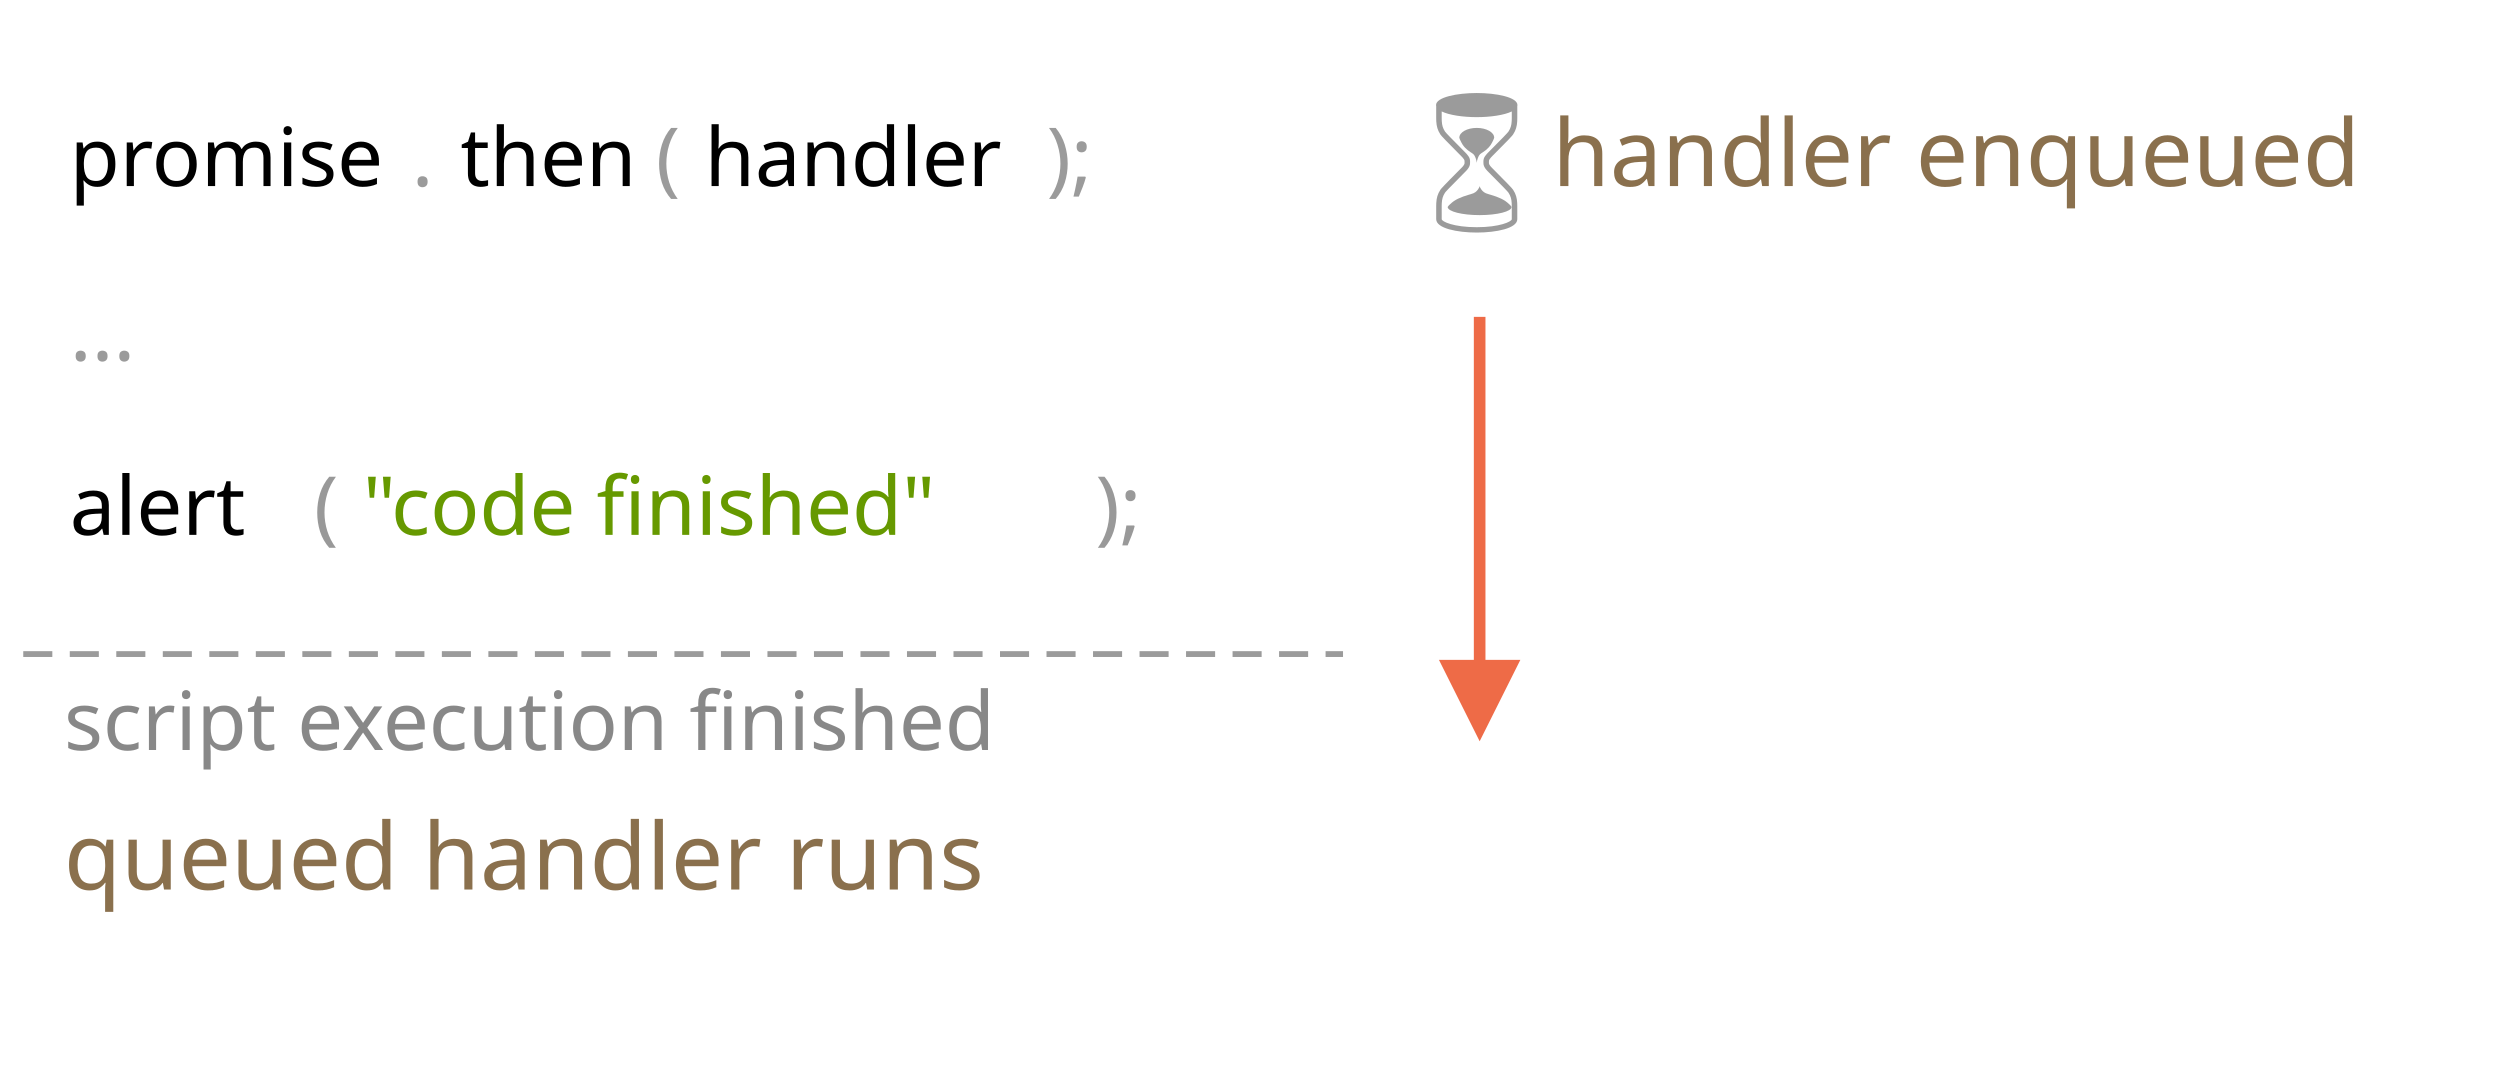
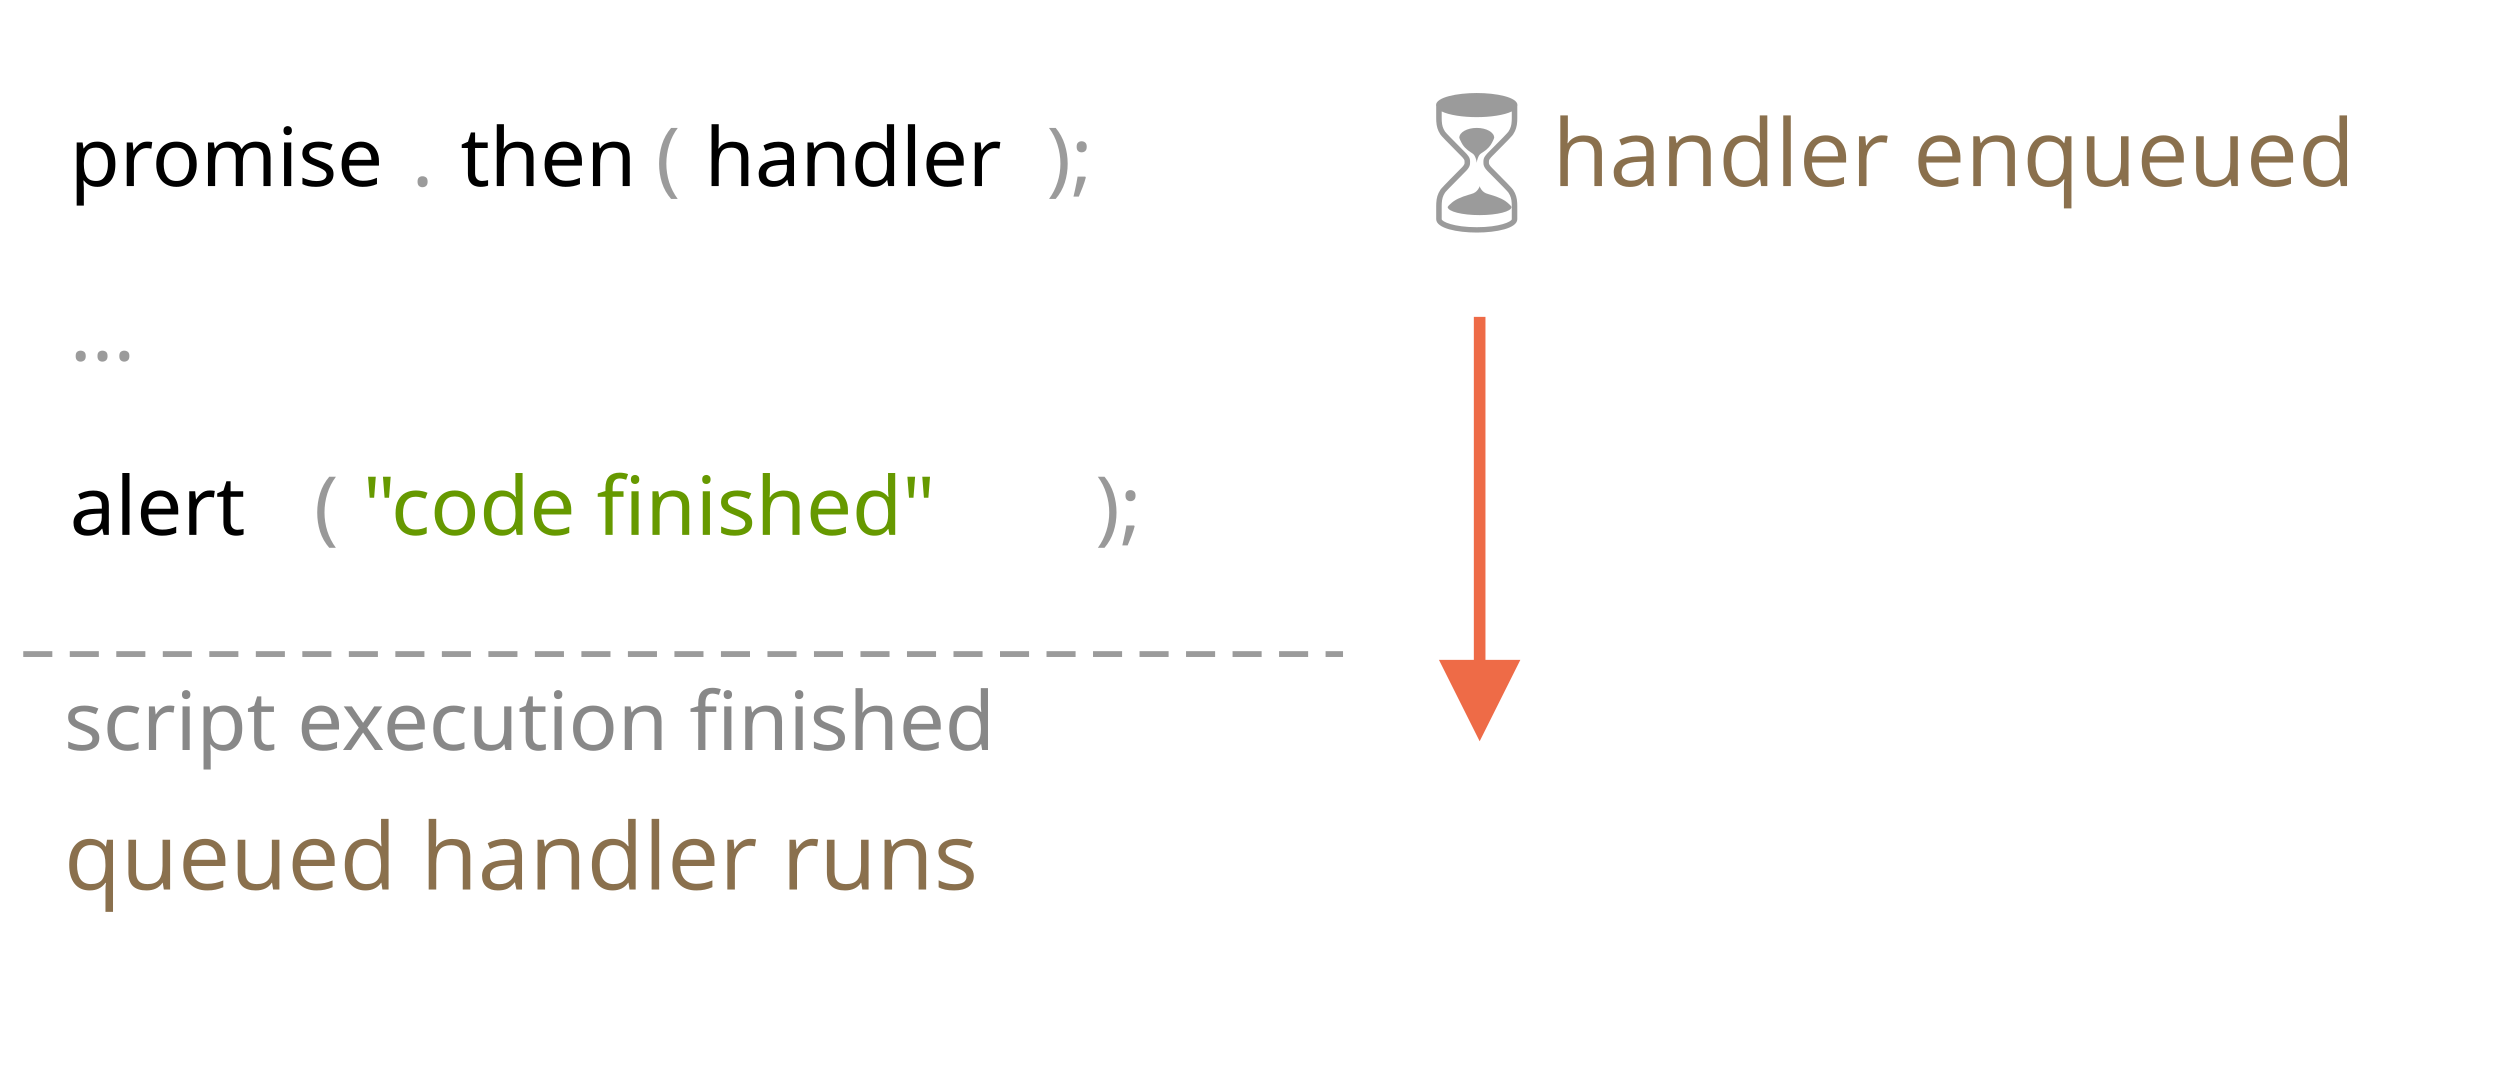
<svg xmlns="http://www.w3.org/2000/svg" width="430px" height="185px" viewBox="0 0 430 185" version="1.1">
  <g id="promise" stroke="none" stroke-width="1" fill="none" fill-rule="evenodd">
    <g id="promiseQueue.svg">
      <text id="promise.then(handler" font-family="PTMono-Regular, PT Mono" font-size="14" font-weight="normal">
        <tspan x="12" y="32" fill="#000000">promise</tspan>
        <tspan x="70.8" y="32" fill="#9B9B9B">.</tspan>
        <tspan x="79.2" y="32" fill="#000000">then</tspan>
        <tspan x="112.8" y="32" fill="#9B9B9B">(</tspan>
        <tspan x="121.2" y="32" fill="#000000">handler</tspan>
        <tspan x="180" y="32" fill="#9B9B9B">);</tspan>
        <tspan x="196.8" y="32" fill="#000000" />
        <tspan x="12" y="47" fill="#000000" />
        <tspan x="12" y="62" fill="#9B9B9B">...</tspan>
        <tspan x="37.2" y="62" fill="#000000" />
        <tspan x="12" y="77" fill="#000000" />
        <tspan x="12" y="92" fill="#000000">alert</tspan>
        <tspan x="54" y="92" fill="#999999">(</tspan>
        <tspan x="62.4" y="92" fill="#669900">"code finished"</tspan>
        <tspan x="188.4" y="92" fill="#999999">);</tspan>
      </text>
      <path d="M4.5,112.5 L230.5,112.5" id="Line-2" stroke="#9B9B9B" stroke-linecap="square" stroke-dasharray="4,4" />
-       <text id="handler-enqueued" font-family="PTSans-Regular, PT Sans" font-size="16" font-weight="normal" fill="#8A704D">
+       <text id="handler-enqueued" font-family="OpenSans-Regular, Open Sans" font-size="16" font-weight="normal" fill="#8A704D">
        <tspan x="267" y="32">handler enqueued</tspan>
      </text>
-       <text id="queued-handler-runs" font-family="PTSans-Regular, PT Sans" font-size="16" font-weight="normal" fill="#8A704D">
+       <text id="queued-handler-runs" font-family="OpenSans-Regular, Open Sans" font-size="16" font-weight="normal" fill="#8A704D">
        <tspan x="11" y="153">queued handler runs</tspan>
      </text>
      <g id="noun_88566_cc-copy" transform="translate(247, 16)" fill="#9B9B9B">
        <path d="M13.974,19.455 C13.973,19.113 13.963,18.707 13.897,18.286 C13.837,17.908 13.725,17.54 13.564,17.193 C13.479,17.009 13.373,16.821 13.248,16.633 C13.074,16.37 12.197,15.457 10.121,13.375 C9.933,13.187 9.799,13.052 9.749,13.001 L9.593,12.842 C9.559,12.806 9.524,12.77 9.49,12.733 C9.457,12.698 9.425,12.662 9.394,12.625 C9.374,12.602 9.355,12.579 9.337,12.556 C9.263,12.464 9.215,12.394 9.18,12.329 C9.134,12.242 9.11,12.18 9.102,12.128 C9.091,12.054 9.093,11.962 9.094,11.866 L9.095,11.835 C9.096,11.729 9.099,11.636 9.117,11.565 C9.131,11.512 9.163,11.453 9.215,11.379 C9.285,11.282 9.36,11.18 9.44,11.091 C9.516,11.006 9.598,10.923 9.684,10.835 L9.749,10.768 C9.799,10.717 9.932,10.584 10.119,10.396 C12.197,8.313 13.074,7.399 13.248,7.136 C13.372,6.948 13.479,6.76 13.564,6.577 C13.725,6.23 13.837,5.862 13.897,5.483 C13.963,5.063 13.973,4.656 13.974,4.314 C13.975,3.756 13.974,2.879 13.974,2.261 C13.989,2.2 14,2.138 14,2.075 C14,0.727 10.393,0 7,0 C3.607,0 8.8817842e-16,0.727 8.8817842e-16,2.075 C8.8817842e-16,2.137 0.01,2.197 0.025,2.257 C0.025,2.876 0.024,3.755 0.025,4.314 C0.026,4.636 0.035,5.059 0.102,5.483 C0.162,5.862 0.274,6.23 0.435,6.577 C0.521,6.761 0.627,6.949 0.751,7.136 C0.925,7.399 1.802,8.313 3.88,10.396 C4.067,10.584 4.201,10.717 4.25,10.769 L4.312,10.832 C4.4,10.921 4.482,11.005 4.559,11.091 C4.639,11.18 4.714,11.282 4.784,11.379 C4.837,11.453 4.868,11.512 4.882,11.565 C4.9,11.636 4.903,11.725 4.905,11.835 L4.905,11.864 C4.907,11.961 4.908,12.053 4.897,12.128 C4.889,12.18 4.865,12.242 4.819,12.328 C4.784,12.394 4.736,12.464 4.662,12.556 C4.644,12.579 4.625,12.603 4.605,12.625 C4.574,12.662 4.542,12.698 4.509,12.733 C4.475,12.77 4.44,12.806 4.406,12.841 C4.398,12.849 4.362,12.886 4.302,12.945 C1.014,16.236 0.816,16.535 0.751,16.633 C0.627,16.821 0.521,17.009 0.435,17.193 C0.274,17.539 0.162,17.907 0.102,18.286 C0.035,18.71 0.026,19.134 0.025,19.455 C0.024,20.072 0.025,21.079 0.025,21.695 C0.025,23.279 3.641,24 7,24 C10.359,24 13.975,23.279 13.975,21.695 L13.974,21.389 C13.974,20.781 13.975,19.978 13.974,19.455 L13.974,19.455 Z M13.025,21.694 L13.025,21.711 C12.974,22.133 10.925,23.078 7,23.078 C3.024,23.078 0.974,22.108 0.974,21.694 C0.973,21.079 0.972,20.073 0.973,19.457 C0.974,19.15 0.982,18.787 1.039,18.426 C1.086,18.13 1.173,17.843 1.299,17.573 C1.365,17.43 1.449,17.282 1.548,17.133 C1.603,17.052 2.014,16.557 4.982,13.588 C5.05,13.52 5.09,13.48 5.095,13.475 C5.135,13.434 5.175,13.392 5.213,13.35 C5.255,13.305 5.296,13.26 5.336,13.213 C5.362,13.183 5.387,13.152 5.411,13.121 C5.48,13.036 5.58,12.905 5.661,12.753 C5.726,12.63 5.805,12.462 5.835,12.259 C5.857,12.113 5.855,11.974 5.853,11.851 L5.852,11.822 C5.85,11.662 5.844,11.505 5.8,11.337 C5.758,11.175 5.679,11.017 5.561,10.852 C5.477,10.734 5.383,10.607 5.274,10.485 C5.183,10.383 5.089,10.288 4.998,10.195 L4.938,10.134 C4.887,10.082 4.751,9.945 4.56,9.754 C2.695,7.884 1.682,6.836 1.548,6.637 C1.449,6.488 1.365,6.339 1.299,6.197 C1.173,5.926 1.086,5.639 1.039,5.343 C0.982,4.982 0.974,4.619 0.973,4.312 C0.973,3.998 0.972,3.582 0.973,3.168 C2.274,3.811 4.686,4.149 7,4.149 C9.313,4.149 11.725,3.811 13.026,3.169 C13.026,3.582 13.026,3.998 13.026,4.312 C13.025,4.62 13.017,4.983 12.96,5.343 C12.913,5.639 12.826,5.926 12.7,6.197 C12.634,6.339 12.55,6.487 12.451,6.637 C12.317,6.836 11.304,7.884 9.439,9.754 C9.248,9.945 9.111,10.082 9.061,10.134 L8.997,10.198 C8.908,10.29 8.815,10.384 8.724,10.485 C8.615,10.608 8.522,10.734 8.437,10.852 C8.319,11.017 8.241,11.175 8.198,11.337 C8.154,11.506 8.148,11.663 8.146,11.823 L8.146,11.852 C8.144,11.974 8.142,12.113 8.163,12.259 C8.193,12.462 8.272,12.63 8.338,12.753 C8.419,12.905 8.519,13.036 8.587,13.122 C8.612,13.153 8.637,13.183 8.663,13.213 C8.702,13.26 8.743,13.305 8.785,13.35 C8.824,13.392 8.864,13.434 8.903,13.474 L9.06,13.635 C9.111,13.687 9.248,13.825 9.44,14.017 C11.304,15.886 12.317,16.934 12.451,17.132 C12.55,17.282 12.634,17.43 12.7,17.572 C12.826,17.843 12.913,18.13 12.96,18.426 C13.017,18.786 13.025,19.149 13.025,19.457 C13.027,20.073 13.026,21.079 13.025,21.694 L13.025,21.694 Z" id="Shape" />
        <path d="M12.715,19.253 C12.671,19.21 12.627,19.168 12.582,19.126 C12.376,18.934 12.163,18.747 11.926,18.584 C11.692,18.422 11.439,18.283 11.177,18.159 C10.904,18.03 10.622,17.916 10.338,17.809 C10.051,17.702 9.758,17.609 9.461,17.523 C9.316,17.481 9.171,17.439 9.026,17.395 C8.872,17.347 8.716,17.304 8.569,17.24 C8.453,17.19 8.343,17.128 8.244,17.055 C8.067,16.928 7.919,16.775 7.797,16.605 C7.666,16.423 7.541,16.214 7.5,16 C7.459,16.214 7.334,16.423 7.203,16.605 C7.081,16.775 6.932,16.928 6.756,17.055 C6.656,17.128 6.546,17.19 6.43,17.24 C6.284,17.304 6.127,17.347 5.974,17.395 C5.829,17.439 5.684,17.481 5.538,17.523 C5.242,17.609 4.949,17.702 4.662,17.809 C4.377,17.916 4.096,18.03 3.823,18.159 C3.561,18.283 3.308,18.422 3.073,18.584 C2.837,18.747 2.624,18.934 2.418,19.126 C2.373,19.168 2.329,19.21 2.285,19.253 C2.235,19.303 2.187,19.354 2.14,19.405 C2.085,19.465 2.035,19.529 2,19.599 C2,20.373 4.461,21 7.497,21 C10.532,21 12.993,20.373 12.993,19.599 L13,19.599 C12.965,19.529 12.915,19.465 12.86,19.405 C12.813,19.354 12.764,19.303 12.715,19.253 L12.715,19.253 Z" id="Shape" />
        <path d="M6.417,10.512 C6.48,10.572 6.54,10.647 6.594,10.733 C6.69,10.886 6.772,11.07 6.838,11.273 C6.91,11.492 6.978,11.743 7,12 C7.022,11.743 7.091,11.492 7.162,11.273 C7.228,11.07 7.31,10.886 7.406,10.733 C7.46,10.647 7.52,10.572 7.583,10.512 C7.663,10.435 7.749,10.383 7.833,10.326 C7.911,10.273 7.991,10.223 8.07,10.172 C8.232,10.069 8.391,9.958 8.548,9.829 C8.703,9.7 8.857,9.563 9.006,9.409 C9.149,9.26 9.287,9.093 9.414,8.899 C9.544,8.703 9.659,8.479 9.772,8.248 C9.796,8.198 9.821,8.148 9.844,8.096 C9.872,8.036 9.898,7.975 9.924,7.913 C9.954,7.842 9.981,7.765 10,7.681 C10,6.753 8.658,6 7.002,6 C5.346,6 4.004,6.753 4.004,7.681 L4,7.681 C4.019,7.766 4.046,7.842 4.076,7.913 C4.102,7.975 4.128,8.036 4.155,8.096 C4.179,8.148 4.203,8.198 4.228,8.248 C4.34,8.479 4.456,8.703 4.585,8.899 C4.713,9.093 4.851,9.26 4.994,9.409 C5.143,9.563 5.297,9.701 5.452,9.829 C5.608,9.958 5.768,10.069 5.93,10.172 C6.009,10.223 6.088,10.273 6.167,10.326 C6.251,10.383 6.337,10.435 6.417,10.512 L6.417,10.512 Z" id="Shape" />
      </g>
      <text id="script-execution-fin" font-family="PTMono-Regular, PT Mono" font-size="14" font-weight="normal" fill="#888888">
        <tspan x="11" y="129">script execution finished</tspan>
      </text>
      <path id="Line-Copy" d="M253.5,113.5 L253.5,54.5 L255.5,54.5 L255.5,113.5 L261.5,113.5 L254.5,127.5 L247.5,113.5 L253.5,113.5 Z" fill="#EE6B47" fill-rule="nonzero" />
    </g>
  </g>
</svg>
